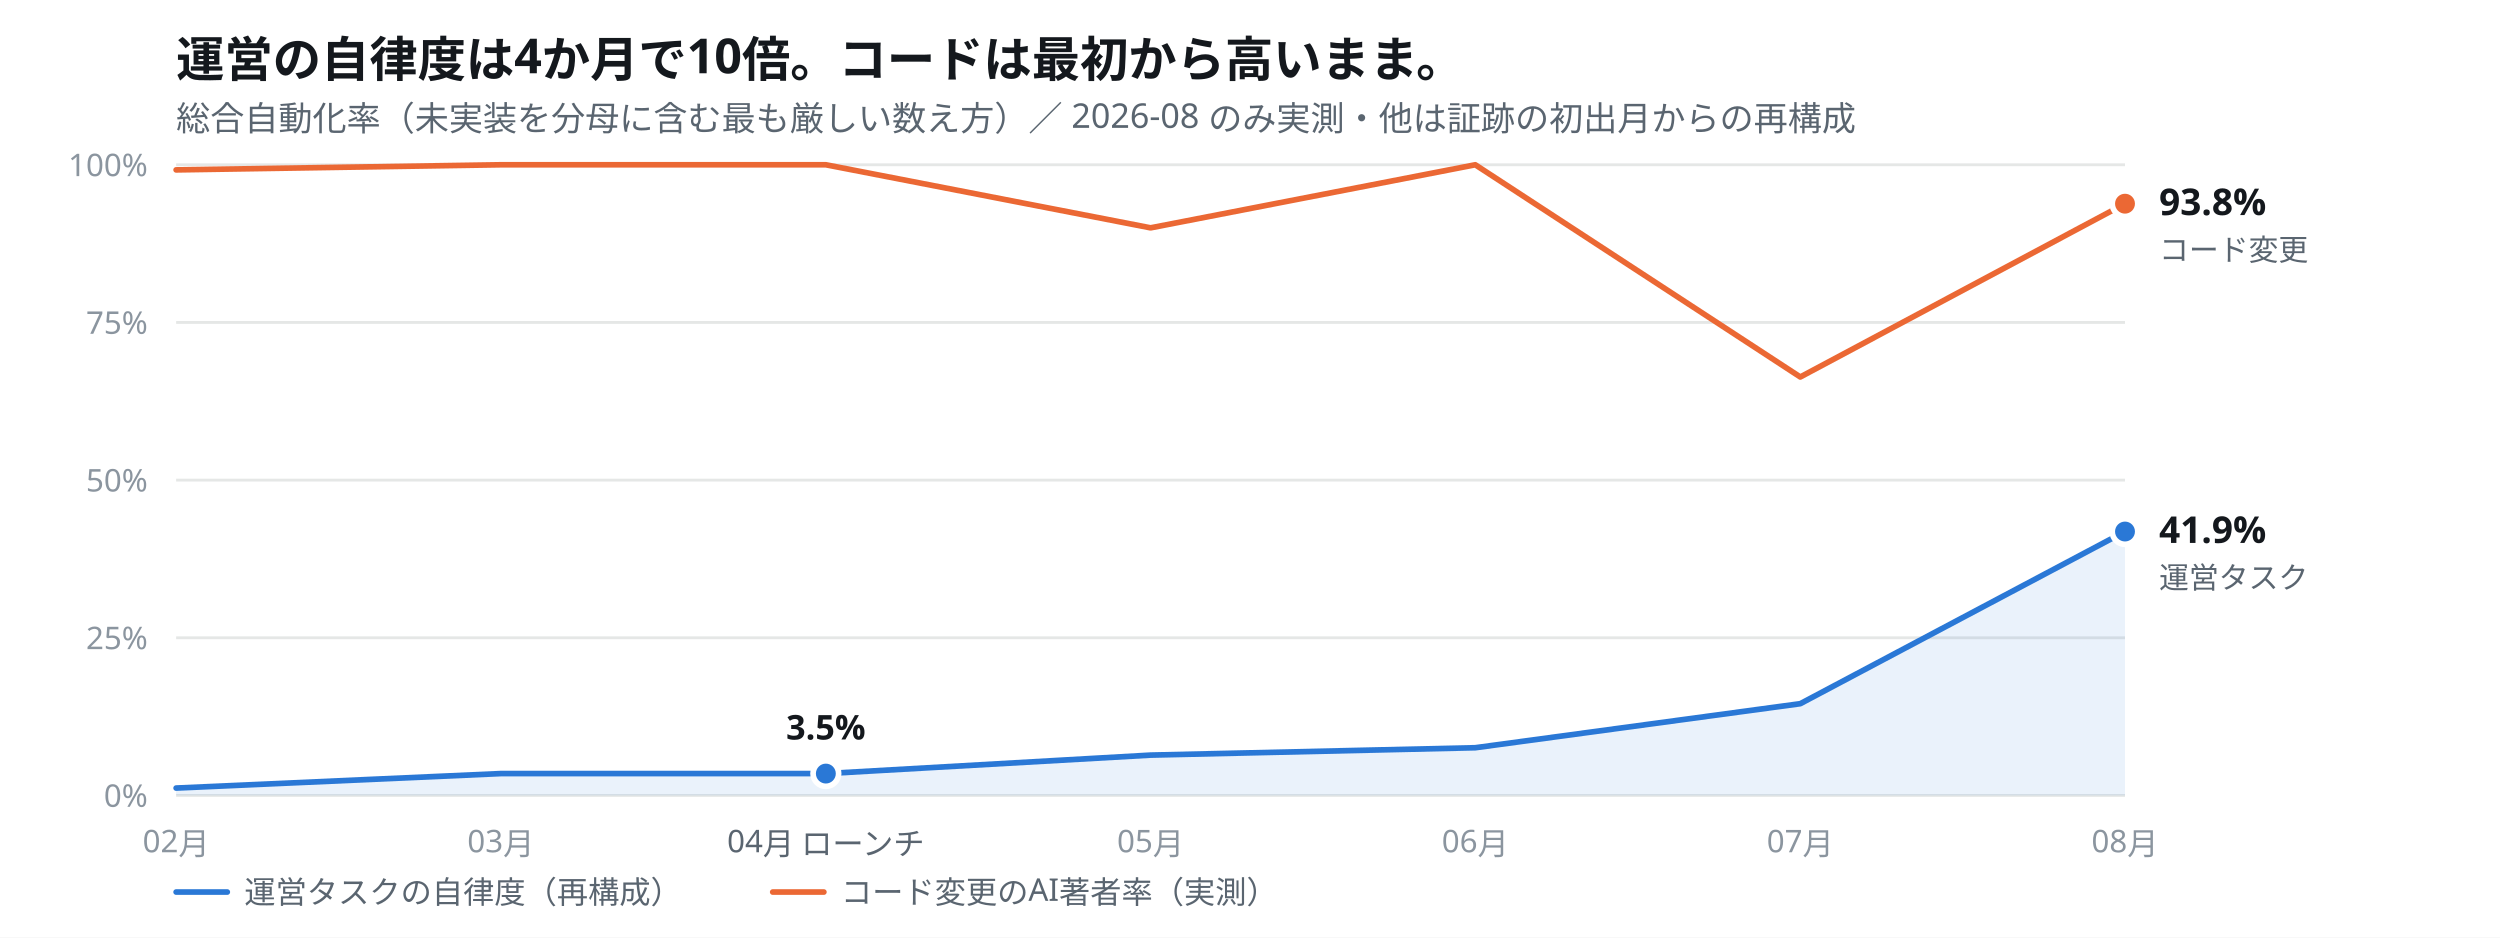
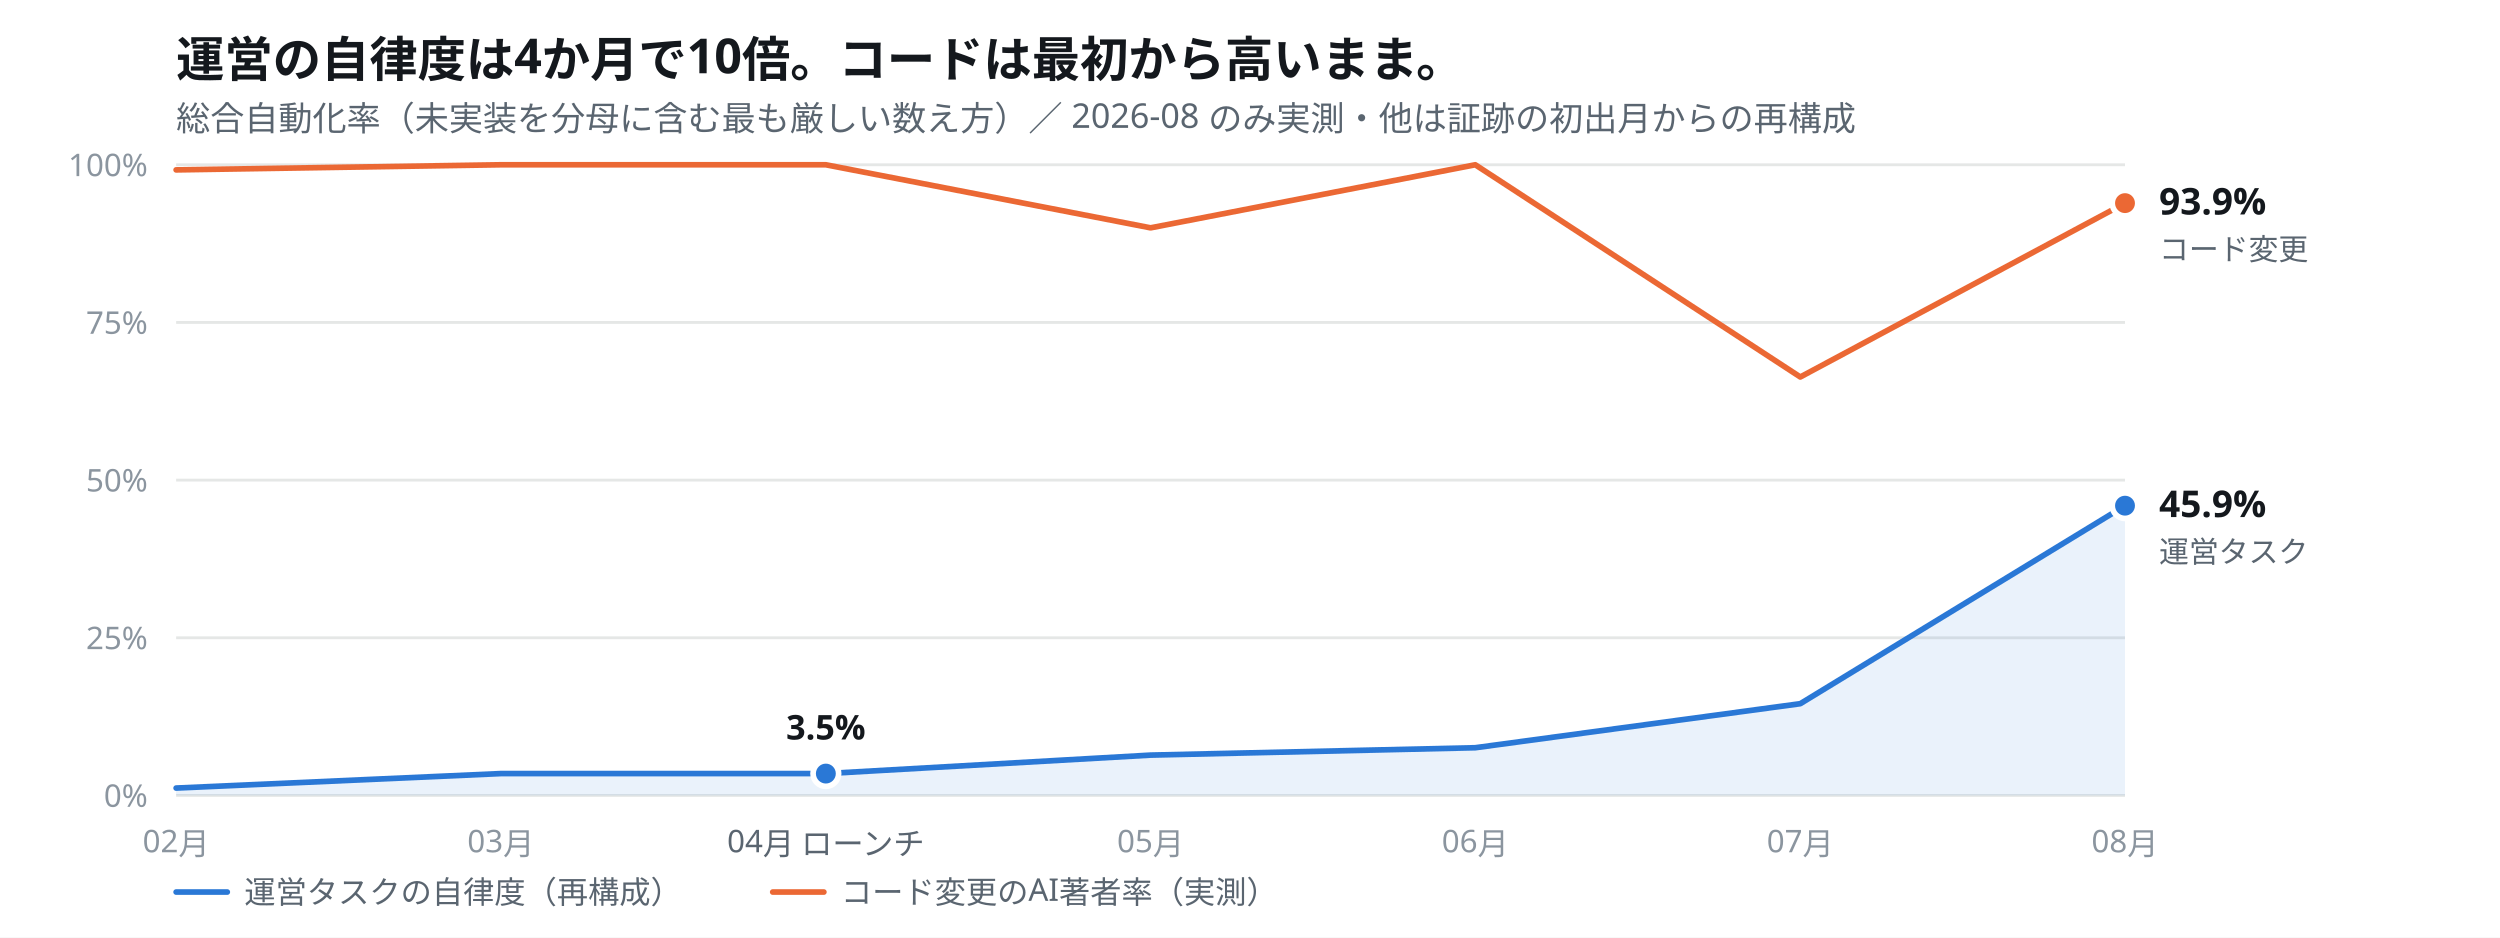
<svg xmlns="http://www.w3.org/2000/svg" viewBox="0 0 880 330" width="880" height="330" font-family="'Zen Kaku Gothic New','Hiragino Sans','Noto Sans JP',sans-serif" role="img" aria-label="運営タスクの自律度とコード変更のAI比率の月次推移">
  <rect width="880" height="330" fill="#ffffff" />
  <text x="62" y="27" fill="#14181d" font-size="17" font-weight="700">運営の自律度は4か月で10倍。コードは最初から高いまま。</text>
  <text x="62" y="46" fill="#5a6570" font-size="12">総合自動化率（未実装を分母に含む最も厳しい数え方）／ 2026-08 のみ実測・他は証跡の初出月からの再構成</text>
  <line x1="62" y1="280.0" x2="748" y2="280.0" stroke="#e5e7e6" stroke-width="1" />
  <text x="52" y="284.0" fill="#8b959f" font-size="11" text-anchor="end" font-variant-numeric="tabular-nums">0%</text>
  <line x1="62" y1="224.5" x2="748" y2="224.5" stroke="#e5e7e6" stroke-width="1" />
  <text x="52" y="228.5" fill="#8b959f" font-size="11" text-anchor="end" font-variant-numeric="tabular-nums">25%</text>
  <line x1="62" y1="169.0" x2="748" y2="169.0" stroke="#e5e7e6" stroke-width="1" />
  <text x="52" y="173.0" fill="#8b959f" font-size="11" text-anchor="end" font-variant-numeric="tabular-nums">50%</text>
  <line x1="62" y1="113.5" x2="748" y2="113.5" stroke="#e5e7e6" stroke-width="1" />
  <text x="52" y="117.5" fill="#8b959f" font-size="11" text-anchor="end" font-variant-numeric="tabular-nums">75%</text>
  <line x1="62" y1="58.0" x2="748" y2="58.0" stroke="#e5e7e6" stroke-width="1" />
  <text x="52" y="62.0" fill="#8b959f" font-size="11" text-anchor="end" font-variant-numeric="tabular-nums">100%</text>
  <text x="62.0" y="300" fill="#8b959f" font-size="11" text-anchor="middle">02月</text>
  <text x="176.3" y="300" fill="#8b959f" font-size="11" text-anchor="middle">03月</text>
  <text x="290.7" y="300" fill="#5a6570" font-size="11" text-anchor="middle">04月 ローンチ</text>
  <text x="405.0" y="300" fill="#8b959f" font-size="11" text-anchor="middle">05月</text>
  <text x="519.3" y="300" fill="#8b959f" font-size="11" text-anchor="middle">06月</text>
  <text x="633.7" y="300" fill="#8b959f" font-size="11" text-anchor="middle">07月</text>
  <text x="748.0" y="300" fill="#8b959f" font-size="11" text-anchor="middle">08月</text>
-   <polygon points="62,280 62.0,277.4 176.3,272.3 290.7,272.3 405.0,265.8 519.3,263.2 633.7,247.7 748.0,187.1 748,280" fill="#2a78d6" fill-opacity="0.1" />
-   <polyline points="62.0,59.8 176.3,58.0 290.7,58.0 405.0,80.2 519.3,58.0 633.7,132.7 748.0,71.7" fill="none" stroke="#eb6834" stroke-width="2" stroke-linejoin="round" stroke-linecap="round" />
-   <polyline points="62.0,277.4 176.3,272.3 290.7,272.3 405.0,265.8 519.3,263.2 633.7,247.7 748.0,187.1" fill="none" stroke="#2a78d6" stroke-width="2" stroke-linejoin="round" stroke-linecap="round" />
-   <circle cx="748.0" cy="187.1" r="4.5" fill="#2a78d6" stroke="#ffffff" stroke-width="2" />
-   <circle cx="748.0" cy="71.7" r="4.5" fill="#eb6834" stroke="#ffffff" stroke-width="2" />
+   <polygon points="62,280 62.0,277.4 176.3,272.3 290.7,272.3 405.0,265.8 519.3,263.2 633.7,247.7 748.0,178.0 748,280" fill="#2a78d6" fill-opacity="0.1" />
+   <polyline points="62.0,59.8 176.3,58.0 290.7,58.0 405.0,80.2 519.3,58.0 633.7,132.7 748.0,71.5" fill="none" stroke="#eb6834" stroke-width="2" stroke-linejoin="round" stroke-linecap="round" />
+   <polyline points="62.0,277.4 176.3,272.3 290.7,272.3 405.0,265.8 519.3,263.2 633.7,247.7 748.0,178.0" fill="none" stroke="#2a78d6" stroke-width="2" stroke-linejoin="round" stroke-linecap="round" />
+   <circle cx="748.0" cy="178.0" r="4.5" fill="#2a78d6" stroke="#ffffff" stroke-width="2" />
+   <circle cx="748.0" cy="71.5" r="4.5" fill="#eb6834" stroke="#ffffff" stroke-width="2" />
  <circle cx="290.7" cy="272.3" r="4.5" fill="#2a78d6" stroke="#ffffff" stroke-width="2" />
-   <text x="760" y="191.1" fill="#14181d" font-size="13" font-weight="700" font-variant-numeric="tabular-nums">41.9%</text>
-   <text x="760" y="207.1" fill="#5a6570" font-size="10.5">運営タスク</text>
-   <text x="760" y="75.7" fill="#14181d" font-size="13" font-weight="700" font-variant-numeric="tabular-nums">93.8%</text>
-   <text x="760" y="91.7" fill="#5a6570" font-size="10.5">コード変更</text>
+   <text x="760" y="182.0" fill="#14181d" font-size="13" font-weight="700" font-variant-numeric="tabular-nums">45.9%</text>
+   <text x="760" y="198.0" fill="#5a6570" font-size="10.5">運営タスク</text>
+   <text x="760" y="75.5" fill="#14181d" font-size="13" font-weight="700" font-variant-numeric="tabular-nums">93.9%</text>
+   <text x="760" y="91.5" fill="#5a6570" font-size="10.5">コード変更</text>
  <text x="290.7" y="260.3" fill="#14181d" font-size="12" font-weight="700" text-anchor="middle" font-variant-numeric="tabular-nums">3.5%</text>
  <line x1="62" y1="314" x2="80" y2="314" stroke="#2a78d6" stroke-width="2" stroke-linecap="round" />
  <text x="86" y="318" fill="#5a6570" font-size="11">運営タスクの自律度（再構成）</text>
  <line x1="272" y1="314" x2="290" y2="314" stroke="#eb6834" stroke-width="2" stroke-linecap="round" />
  <text x="296" y="318" fill="#5a6570" font-size="11">コード変更のAI著者率（実測）</text>
</svg>
